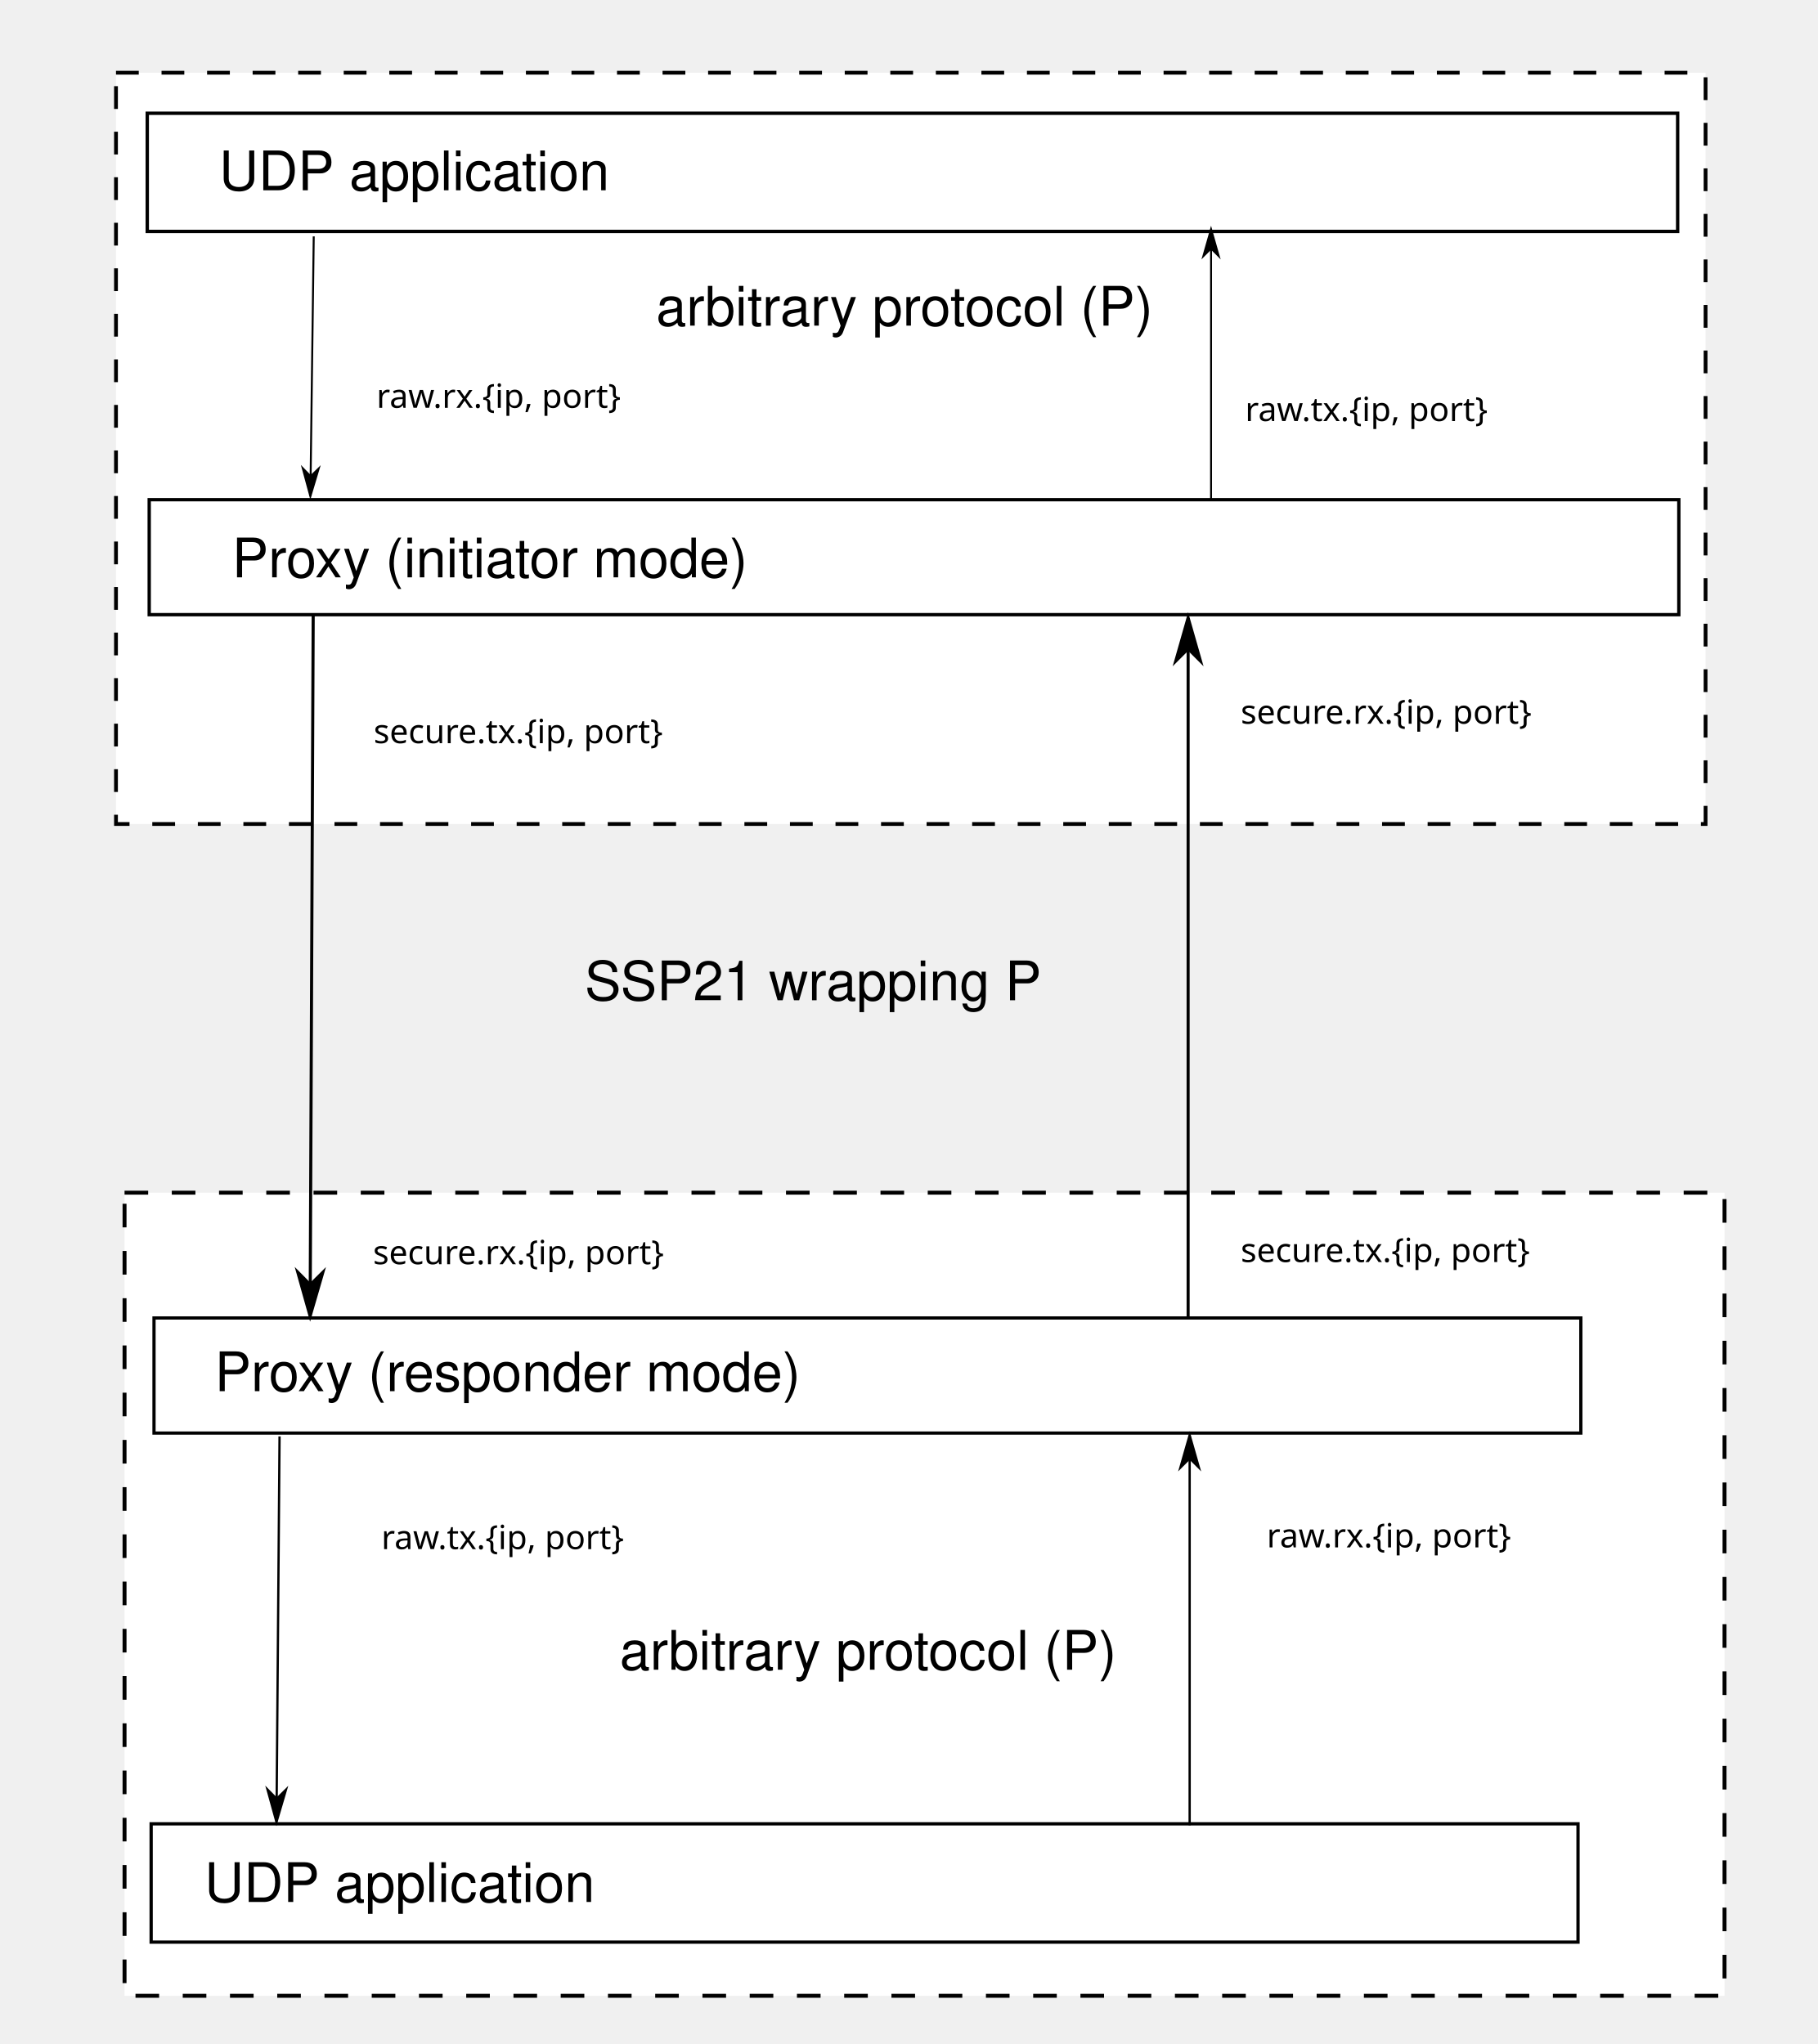
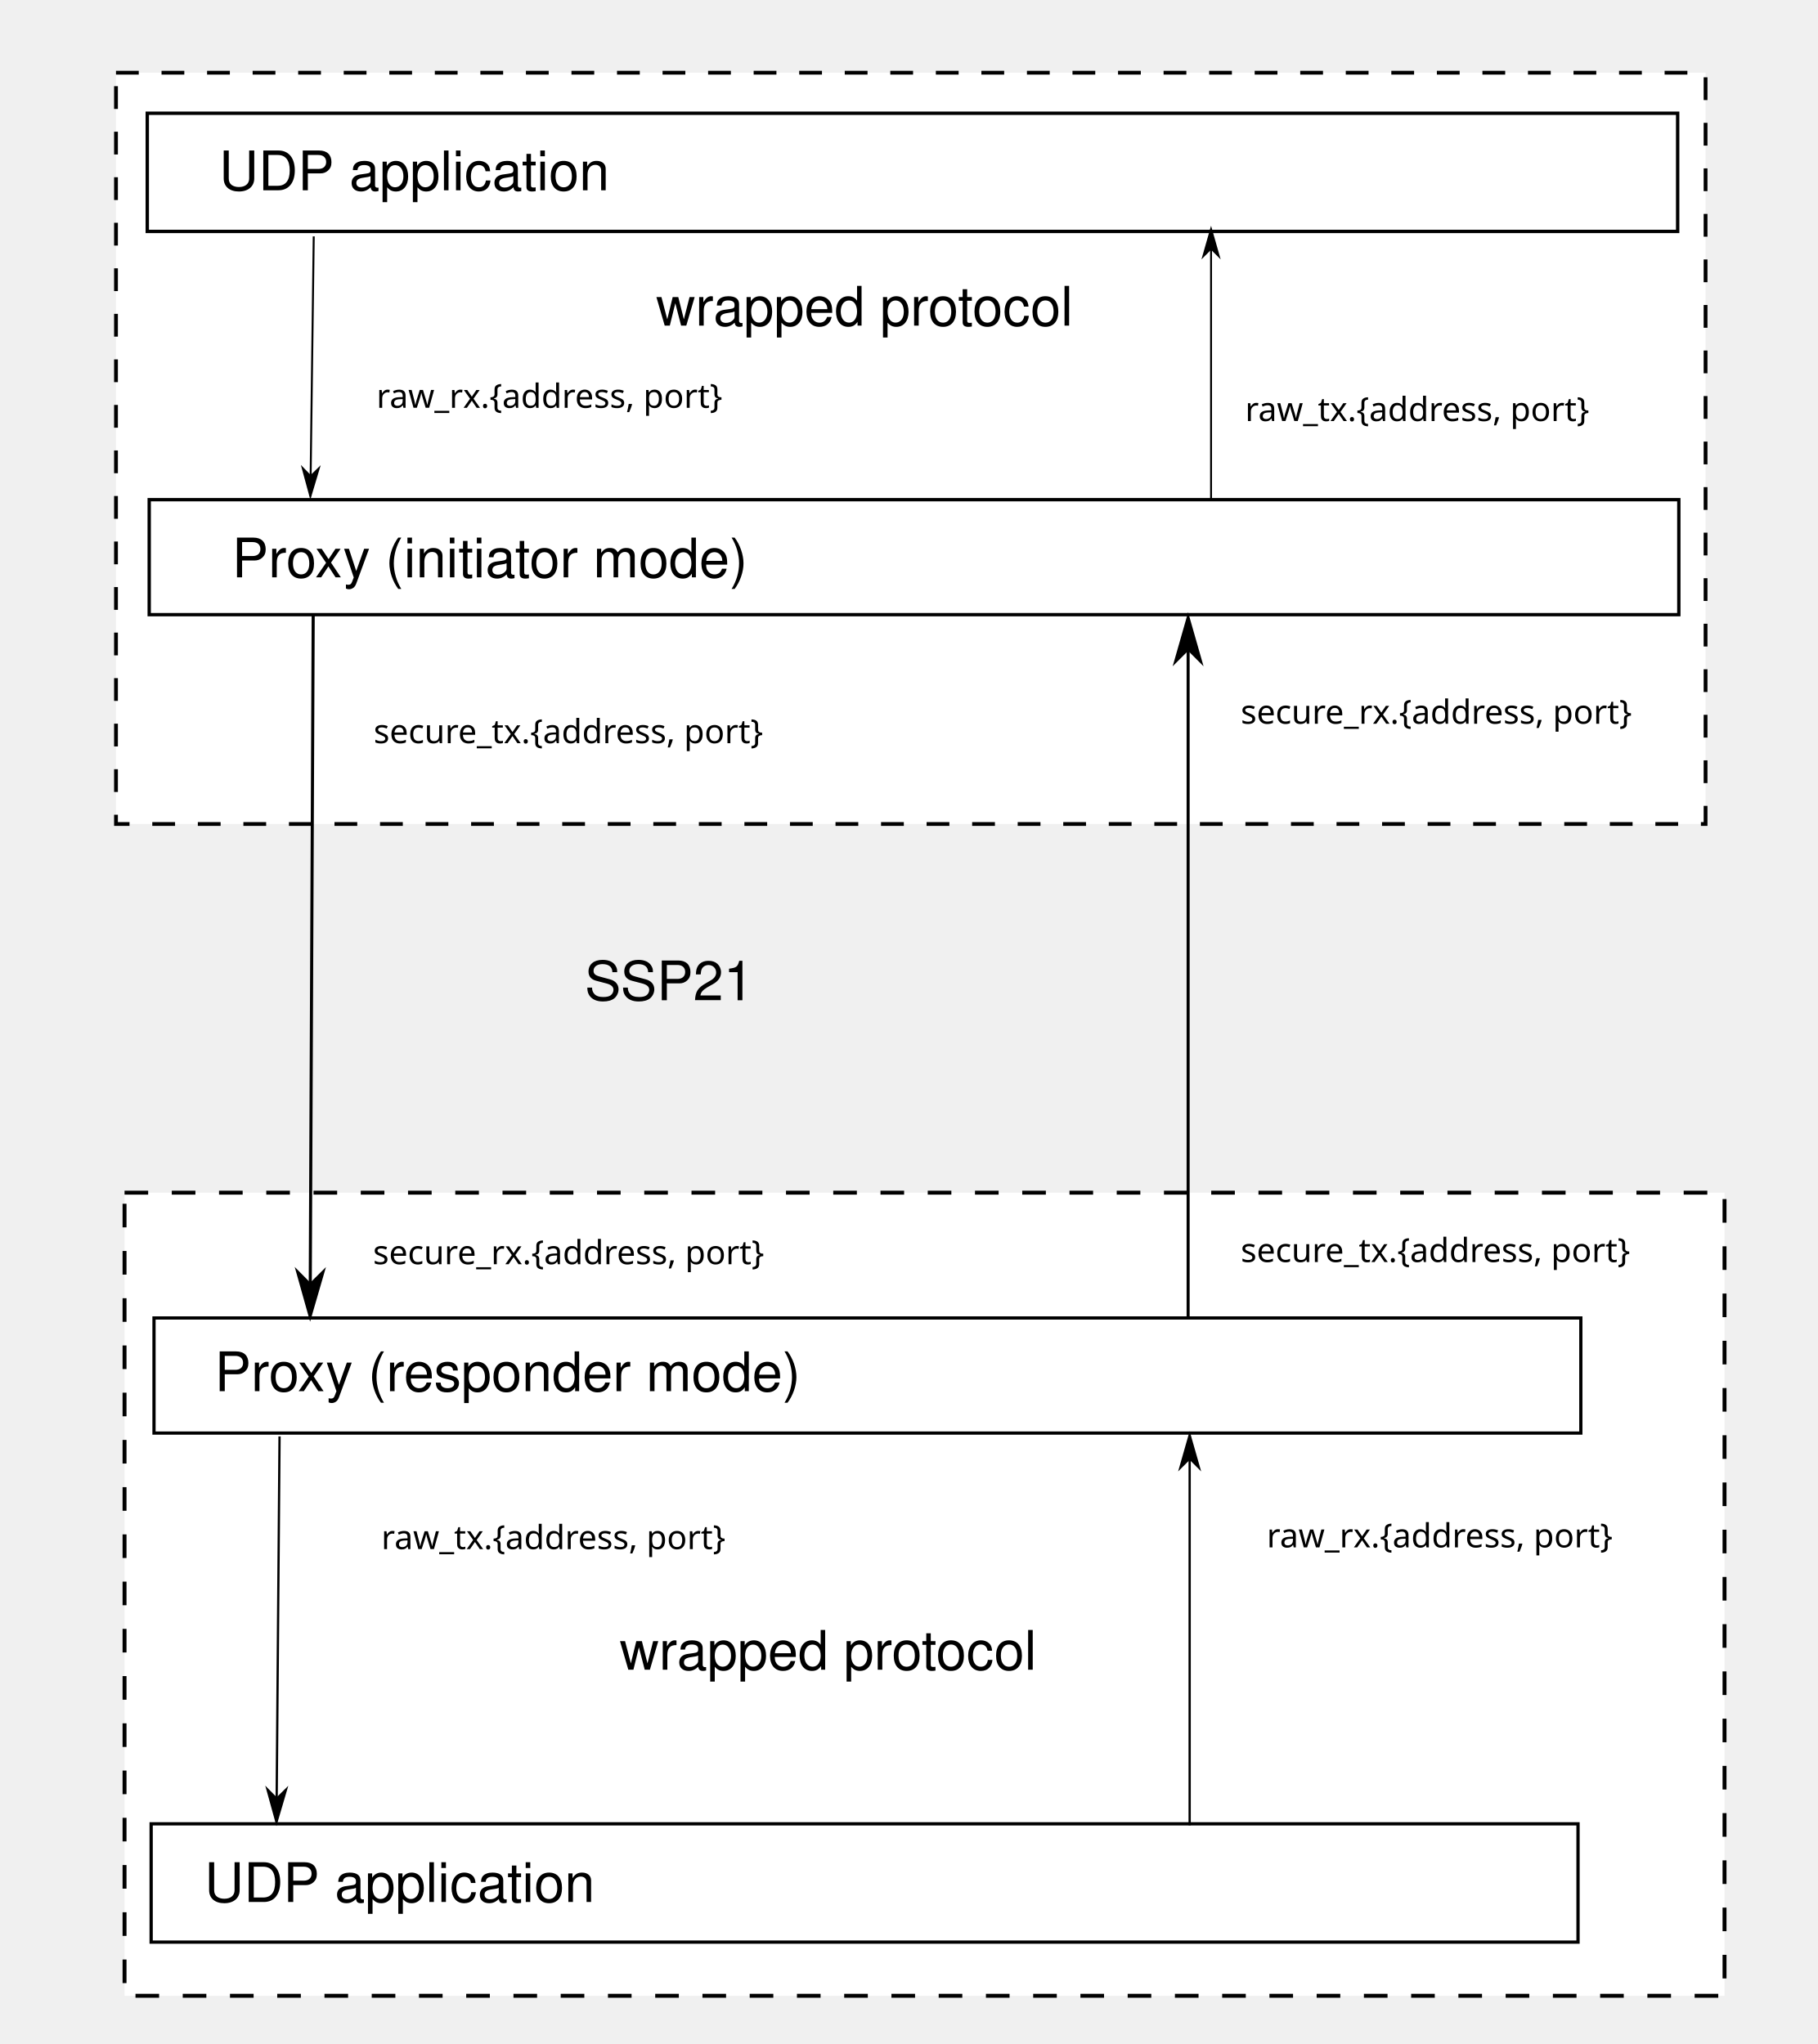
<svg xmlns="http://www.w3.org/2000/svg" width="800" height="900" version="1.1" id="svg3781">
  <defs id="defs3785">
    <marker orient="auto" refY="0" refX="0" id="marker4698" style="overflow:visible">
      <path id="path4696" d="M 0,0 5,-5 -12.5,0 5,5 Z" style="fill:#000000;fill-opacity:1;fill-rule:evenodd;stroke:#000000;stroke-width:1pt;stroke-opacity:1" transform="matrix(-0.8,0,0,-0.8,-10,0)" />
    </marker>
    <marker orient="auto" refY="0" refX="0" id="marker4692" style="overflow:visible">
      <path id="path4690" d="M 0,0 5,-5 -12.5,0 5,5 Z" style="fill:#000000;fill-opacity:1;fill-rule:evenodd;stroke:#000000;stroke-width:1pt;stroke-opacity:1" transform="matrix(-0.8,0,0,-0.8,-10,0)" />
    </marker>
    <marker orient="auto" refY="0" refX="0" id="Arrow1Lend" style="overflow:visible">
      <path id="path4427" d="M 0,0 5,-5 -12.5,0 5,5 Z" style="fill:#000000;fill-opacity:1;fill-rule:evenodd;stroke:#000000;stroke-width:1pt;stroke-opacity:1" transform="matrix(-0.8,0,0,-0.8,-10,0)" />
    </marker>
    <marker orient="auto" refY="0" refX="0" id="Arrow1Lstart" style="overflow:visible">
      <path id="path4424" d="M 0,0 5,-5 -12.5,0 5,5 Z" style="fill:#000000;fill-opacity:1;fill-rule:evenodd;stroke:#000000;stroke-width:1pt;stroke-opacity:1" transform="matrix(0.8,0,0,0.8,10,0)" />
    </marker>
    <marker orient="auto" refY="0" refX="0" id="marker4692-2" style="overflow:visible">
      <path id="path4690-8" d="M 0,0 5,-5 -12.5,0 5,5 Z" style="fill:#000000;fill-opacity:1;fill-rule:evenodd;stroke:#000000;stroke-width:1pt;stroke-opacity:1" transform="matrix(-0.8,0,0,-0.8,-10,0)" />
    </marker>
    <marker orient="auto" refY="0" refX="0" id="marker4698-1" style="overflow:visible">
      <path id="path4696-0" d="M 0,0 5,-5 -12.5,0 5,5 Z" style="fill:#000000;fill-opacity:1;fill-rule:evenodd;stroke:#000000;stroke-width:1pt;stroke-opacity:1" transform="matrix(-0.8,0,0,-0.8,-10,0)" />
    </marker>
    <marker orient="auto" refY="0" refX="0" id="marker4698-1-9" style="overflow:visible">
      <path id="path4696-0-9" d="M 0,0 5,-5 -12.5,0 5,5 Z" style="fill:#000000;fill-opacity:1;fill-rule:evenodd;stroke:#000000;stroke-width:1pt;stroke-opacity:1" transform="matrix(-0.8,0,0,-0.8,-10,0)" />
    </marker>
    <marker orient="auto" refY="0" refX="0" id="marker4692-2-8" style="overflow:visible">
      <path id="path4690-8-9" d="M 0,0 5,-5 -12.5,0 5,5 Z" style="fill:#000000;fill-opacity:1;fill-rule:evenodd;stroke:#000000;stroke-width:1pt;stroke-opacity:1" transform="matrix(-0.8,0,0,-0.8,-10,0)" />
    </marker>
  </defs>
  <rect style="opacity:1;fill:#ffffff;fill-opacity:1;stroke:#000000;stroke-width:1.733;stroke-miterlimit:4;stroke-dasharray:10.399, 10.399;stroke-dashoffset:0;stroke-opacity:1" id="rect4780-6" width="704.313" height="353.625" x="54.823" y="525.148" />
  <rect style="opacity:1;fill:#ffffff;fill-opacity:1;stroke:#000000;stroke-width:1.671;stroke-miterlimit:4;stroke-dasharray:10.025, 10.025;stroke-dashoffset:0;stroke-opacity:1" id="rect4780" width="699.727" height="330.8" x="51.058" y="32.014" />
  <g id="g3757" transform="matrix(1,0.00483564,0.01437468,1.000069,-13.69284,311.3081)">
    <g display="none" overflow="visible" y="0" x="0" height="100%" width="100%" id="canvasGrid" style="display:none;overflow:visible">
      <rect y="0" x="0" height="100%" width="100%" id="rect3754" style="fill:url(#gridpattern);stroke-width:0" />
    </g>
  </g>
  <rect style="fill:#ffffff;stroke:#000000;stroke-width:1.489" stroke-opacity="null" fill-opacity="null" x="64.826" y="49.864" width="673.676" height="52.036" id="svg_12" />
  <rect style="fill:#ffffff;stroke:#000000;stroke-width:1.5" stroke-opacity="null" fill-opacity="null" x="168.725" y="469.697" width="1" height="0" id="svg_13" />
  <text style="font-size:24px;font-family:Helvetica, Arial, sans-serif;text-anchor:start;fill:#000000;stroke:#000000;stroke-width:0" stroke-opacity="null" fill-opacity="null" x="96.432" y="83.774" id="svg_16" font-size="24" xml:space="preserve">UDP application</text>
-   <text style="font-size:24px;font-family:Helvetica, Arial, sans-serif;text-anchor:start;fill:#000000;stroke:#000000;stroke-width:0" stroke-opacity="null" fill-opacity="null" x="288.803" y="143.371" id="svg_16-0" font-size="24" xml:space="preserve">arbitrary protocol (P)</text>
+   <text style="font-size:24px;font-family:Helvetica, Arial, sans-serif;text-anchor:start;fill:#000000;stroke:#000000;stroke-width:0" stroke-opacity="null" fill-opacity="null" x="288.803" y="143.371" id="svg_16-0" font-size="24" xml:space="preserve">wrapped protocol</text>
  <rect style="fill:#ffffff;stroke:#000000;stroke-width:1.468" stroke-opacity="null" fill-opacity="null" x="65.681" y="220.018" width="673.336" height="50.628" id="svg_12-2" />
  <text style="font-size:24px;font-family:Helvetica, Arial, sans-serif;text-anchor:start;fill:#000000;stroke:#000000;stroke-width:0" stroke-opacity="null" fill-opacity="null" x="102.143" y="254.219" id="svg_16-5" font-size="24" xml:space="preserve">Proxy (initiator mode)</text>
  <rect style="fill:#ffffff;stroke:#000000;stroke-width:1.418" stroke-opacity="null" fill-opacity="null" x="67.791" y="580.319" width="628.09" height="50.678" id="svg_12-2-1" />
  <rect style="fill:#ffffff;stroke:#000000;stroke-width:1.438" stroke-opacity="null" fill-opacity="null" x="66.536" y="803.053" width="628.105" height="52.086" id="svg_12-9" />
  <text style="font-size:24px;font-family:Helvetica, Arial, sans-serif;text-anchor:start;fill:#000000;stroke:#000000;stroke-width:0" stroke-opacity="null" fill-opacity="null" x="90.009" y="837.464" id="svg_16-3" font-size="24" xml:space="preserve">UDP application</text>
  <text xml:space="preserve" style="font-style:normal;font-weight:normal;font-size:40px;line-height:1.25;font-family:sans-serif;letter-spacing:0px;word-spacing:0px;fill:#000000;fill-opacity:1;stroke:none" x="257.115" y="638.765" id="text3888">
    <tspan id="tspan3886" x="257.115" y="675.258" />
  </text>
  <text style="font-size:24px;font-family:Helvetica, Arial, sans-serif;text-anchor:start;fill:#000000;stroke:#000000;stroke-width:0" stroke-opacity="null" fill-opacity="null" x="94.523" y="612.542" id="svg_16-5-2" font-size="24" xml:space="preserve">Proxy (responder mode)</text>
-   <text style="font-size:24px;font-family:Helvetica, Arial, sans-serif;text-anchor:start;fill:#000000;stroke:#000000;stroke-width:0" stroke-opacity="null" fill-opacity="null" x="272.785" y="735.186" id="svg_16-0-1" font-size="24" xml:space="preserve">arbitrary protocol (P)</text>
-   <text style="font-size:24px;font-family:Helvetica, Arial, sans-serif;text-anchor:start;fill:#000000;stroke:#000000;stroke-width:0" stroke-opacity="null" fill-opacity="null" x="257.375" y="440.418" id="svg_16-0-9" font-size="24" xml:space="preserve">SSP21 wrapping P</text>
+   <text style="font-size:24px;font-family:Helvetica, Arial, sans-serif;text-anchor:start;fill:#000000;stroke:#000000;stroke-width:0" stroke-opacity="null" fill-opacity="null" x="272.785" y="735.186" id="svg_16-0-1" font-size="24" xml:space="preserve">wrapped protocol</text>
+   <text style="font-size:24px;font-family:Helvetica, Arial, sans-serif;text-anchor:start;fill:#000000;stroke:#000000;stroke-width:0" stroke-opacity="null" fill-opacity="null" x="257.375" y="440.418" id="svg_16-0-9" font-size="24" xml:space="preserve">SSP21</text>
  <rect style="opacity:1;fill:#ffffff;fill-opacity:0" id="rect4770" width="378.389" height="207.995" x="19.134" y="416.967" />
  <path style="fill:none;stroke:#000000;stroke-width:0.834px;stroke-linecap:butt;stroke-linejoin:miter;stroke-opacity:1;marker-end:url(#marker4692)" d="m 533.104,220.412 v -119.395" id="path4422" />
  <path style="fill:none;stroke:#000000;stroke-width:0.86px;stroke-linecap:butt;stroke-linejoin:miter;stroke-opacity:1;marker-end:url(#marker4698)" d="m 138.106,104.093 -1.476,114.294" id="path4694" />
  <text xml:space="preserve" style="font-style:normal;font-weight:normal;font-size:40px;line-height:0.5;font-family:sans-serif;letter-spacing:0px;word-spacing:0px;fill:#000000;fill-opacity:1;stroke:none" x="165.715" y="179.568" id="text4702-8">
-     <tspan x="165.715" y="179.568" id="tspan4704-3" style="font-size:14.667px;line-height:0.5">raw.rx.{ip, port}</tspan>
+     <tspan x="165.715" y="179.568" id="tspan4704-3" style="font-size:14.667px;line-height:0.5">raw_rx.{address, port}</tspan>
  </text>
  <path style="fill:none;stroke:#000000;stroke-width:1px;stroke-linecap:butt;stroke-linejoin:miter;stroke-opacity:1;marker-end:url(#marker4692-2)" d="M 523.681,803.706 V 632.063" id="path4422-9" />
  <path style="fill:none;stroke:#000000;stroke-width:1px;stroke-linecap:butt;stroke-linejoin:miter;stroke-opacity:1;marker-end:url(#marker4698-1)" d="m 123.054,632.479 -1.346,169.624" id="path4694-5" />
  <path style="fill:none;stroke:#000000;stroke-width:1.355px;stroke-linecap:butt;stroke-linejoin:miter;stroke-opacity:1;marker-end:url(#marker4698-1-9)" d="m 137.872,270.539 -1.357,308.785" id="path4694-5-0" />
  <path style="fill:none;stroke:#000000;stroke-width:1.339px;stroke-linecap:butt;stroke-linejoin:miter;stroke-opacity:1;marker-end:url(#marker4692-2-8)" d="M 523.007,579.869 V 272.178" id="path4422-9-6" />
  <text xml:space="preserve" style="font-style:normal;font-weight:normal;font-size:40px;line-height:0.5;font-family:sans-serif;letter-spacing:0px;word-spacing:0px;fill:#000000;fill-opacity:1;stroke:none" x="548.093" y="185.394" id="text4702-8-7">
-     <tspan x="548.093" y="185.394" id="tspan4704-3-2" style="font-size:14.667px;line-height:0.5">raw.tx.{ip, port}</tspan>
+     <tspan x="548.093" y="185.394" id="tspan4704-3-2" style="font-size:14.667px;line-height:0.5">raw_tx.{address, port}</tspan>
  </text>
  <text xml:space="preserve" style="font-style:normal;font-weight:normal;font-size:40px;line-height:0.5;font-family:sans-serif;letter-spacing:0px;word-spacing:0px;fill:#000000;fill-opacity:1;stroke:none" x="164.468" y="327.231" id="text4702-8-5">
-     <tspan x="164.468" y="327.231" id="tspan4704-3-0" style="font-size:14.667px;line-height:0.5">secure.tx.{ip, port}</tspan>
+     <tspan x="164.468" y="327.231" id="tspan4704-3-0" style="font-size:14.667px;line-height:0.5">secure_tx.{address, port}</tspan>
  </text>
  <text xml:space="preserve" style="font-style:normal;font-weight:normal;font-size:40px;line-height:0.5;font-family:sans-serif;letter-spacing:0px;word-spacing:0px;fill:#000000;fill-opacity:1;stroke:none" x="546.158" y="318.664" id="text4702-8-5-3">
-     <tspan x="546.158" y="318.664" id="tspan4704-3-0-1" style="font-size:14.667px;line-height:0.5">secure.rx.{ip, port}</tspan>
+     <tspan x="546.158" y="318.664" id="tspan4704-3-0-1" style="font-size:14.667px;line-height:0.5">secure_rx.{address, port}</tspan>
  </text>
  <text xml:space="preserve" style="font-style:normal;font-weight:normal;font-size:40px;line-height:0.5;font-family:sans-serif;letter-spacing:0px;word-spacing:0px;fill:#000000;fill-opacity:1;stroke:none" x="164.193" y="556.644" id="text4702-8-5-3-0">
-     <tspan x="164.193" y="556.644" id="tspan4704-3-0-1-2" style="font-size:14.667px;line-height:0.5">secure.rx.{ip, port}</tspan>
+     <tspan x="164.193" y="556.644" id="tspan4704-3-0-1-2" style="font-size:14.667px;line-height:0.5">secure_rx.{address, port}</tspan>
  </text>
  <text xml:space="preserve" style="font-style:normal;font-weight:normal;font-size:40px;line-height:0.5;font-family:sans-serif;letter-spacing:0px;word-spacing:0px;fill:#000000;fill-opacity:1;stroke:none" x="546.158" y="555.692" id="text4702-8-5-0">
-     <tspan x="546.158" y="555.692" id="tspan4704-3-0-2" style="font-size:14.667px;line-height:0.5">secure.tx.{ip, port}</tspan>
+     <tspan x="546.158" y="555.692" id="tspan4704-3-0-2" style="font-size:14.667px;line-height:0.5">secure_tx.{address, port}</tspan>
  </text>
  <text xml:space="preserve" style="font-style:normal;font-weight:normal;font-size:40px;line-height:0.5;font-family:sans-serif;letter-spacing:0px;word-spacing:0px;fill:#000000;fill-opacity:1;stroke:none" x="557.612" y="681.346" id="text4702-8-2">
-     <tspan x="557.612" y="681.346" id="tspan4704-3-3" style="font-size:14.667px;line-height:0.5">raw.rx.{ip, port}</tspan>
+     <tspan x="557.612" y="681.346" id="tspan4704-3-3" style="font-size:14.667px;line-height:0.5">raw_rx.{address, port}</tspan>
  </text>
  <text xml:space="preserve" style="font-style:normal;font-weight:normal;font-size:40px;line-height:0.5;font-family:sans-serif;letter-spacing:0px;word-spacing:0px;fill:#000000;fill-opacity:1;stroke:none" x="167.846" y="682.096" id="text4702-8-7-8">
-     <tspan x="167.846" y="682.096" id="tspan4704-3-2-8" style="font-size:14.667px;line-height:0.5">raw.tx.{ip, port}</tspan>
+     <tspan x="167.846" y="682.096" id="tspan4704-3-2-8" style="font-size:14.667px;line-height:0.5">raw_tx.{address, port}</tspan>
  </text>
</svg>
